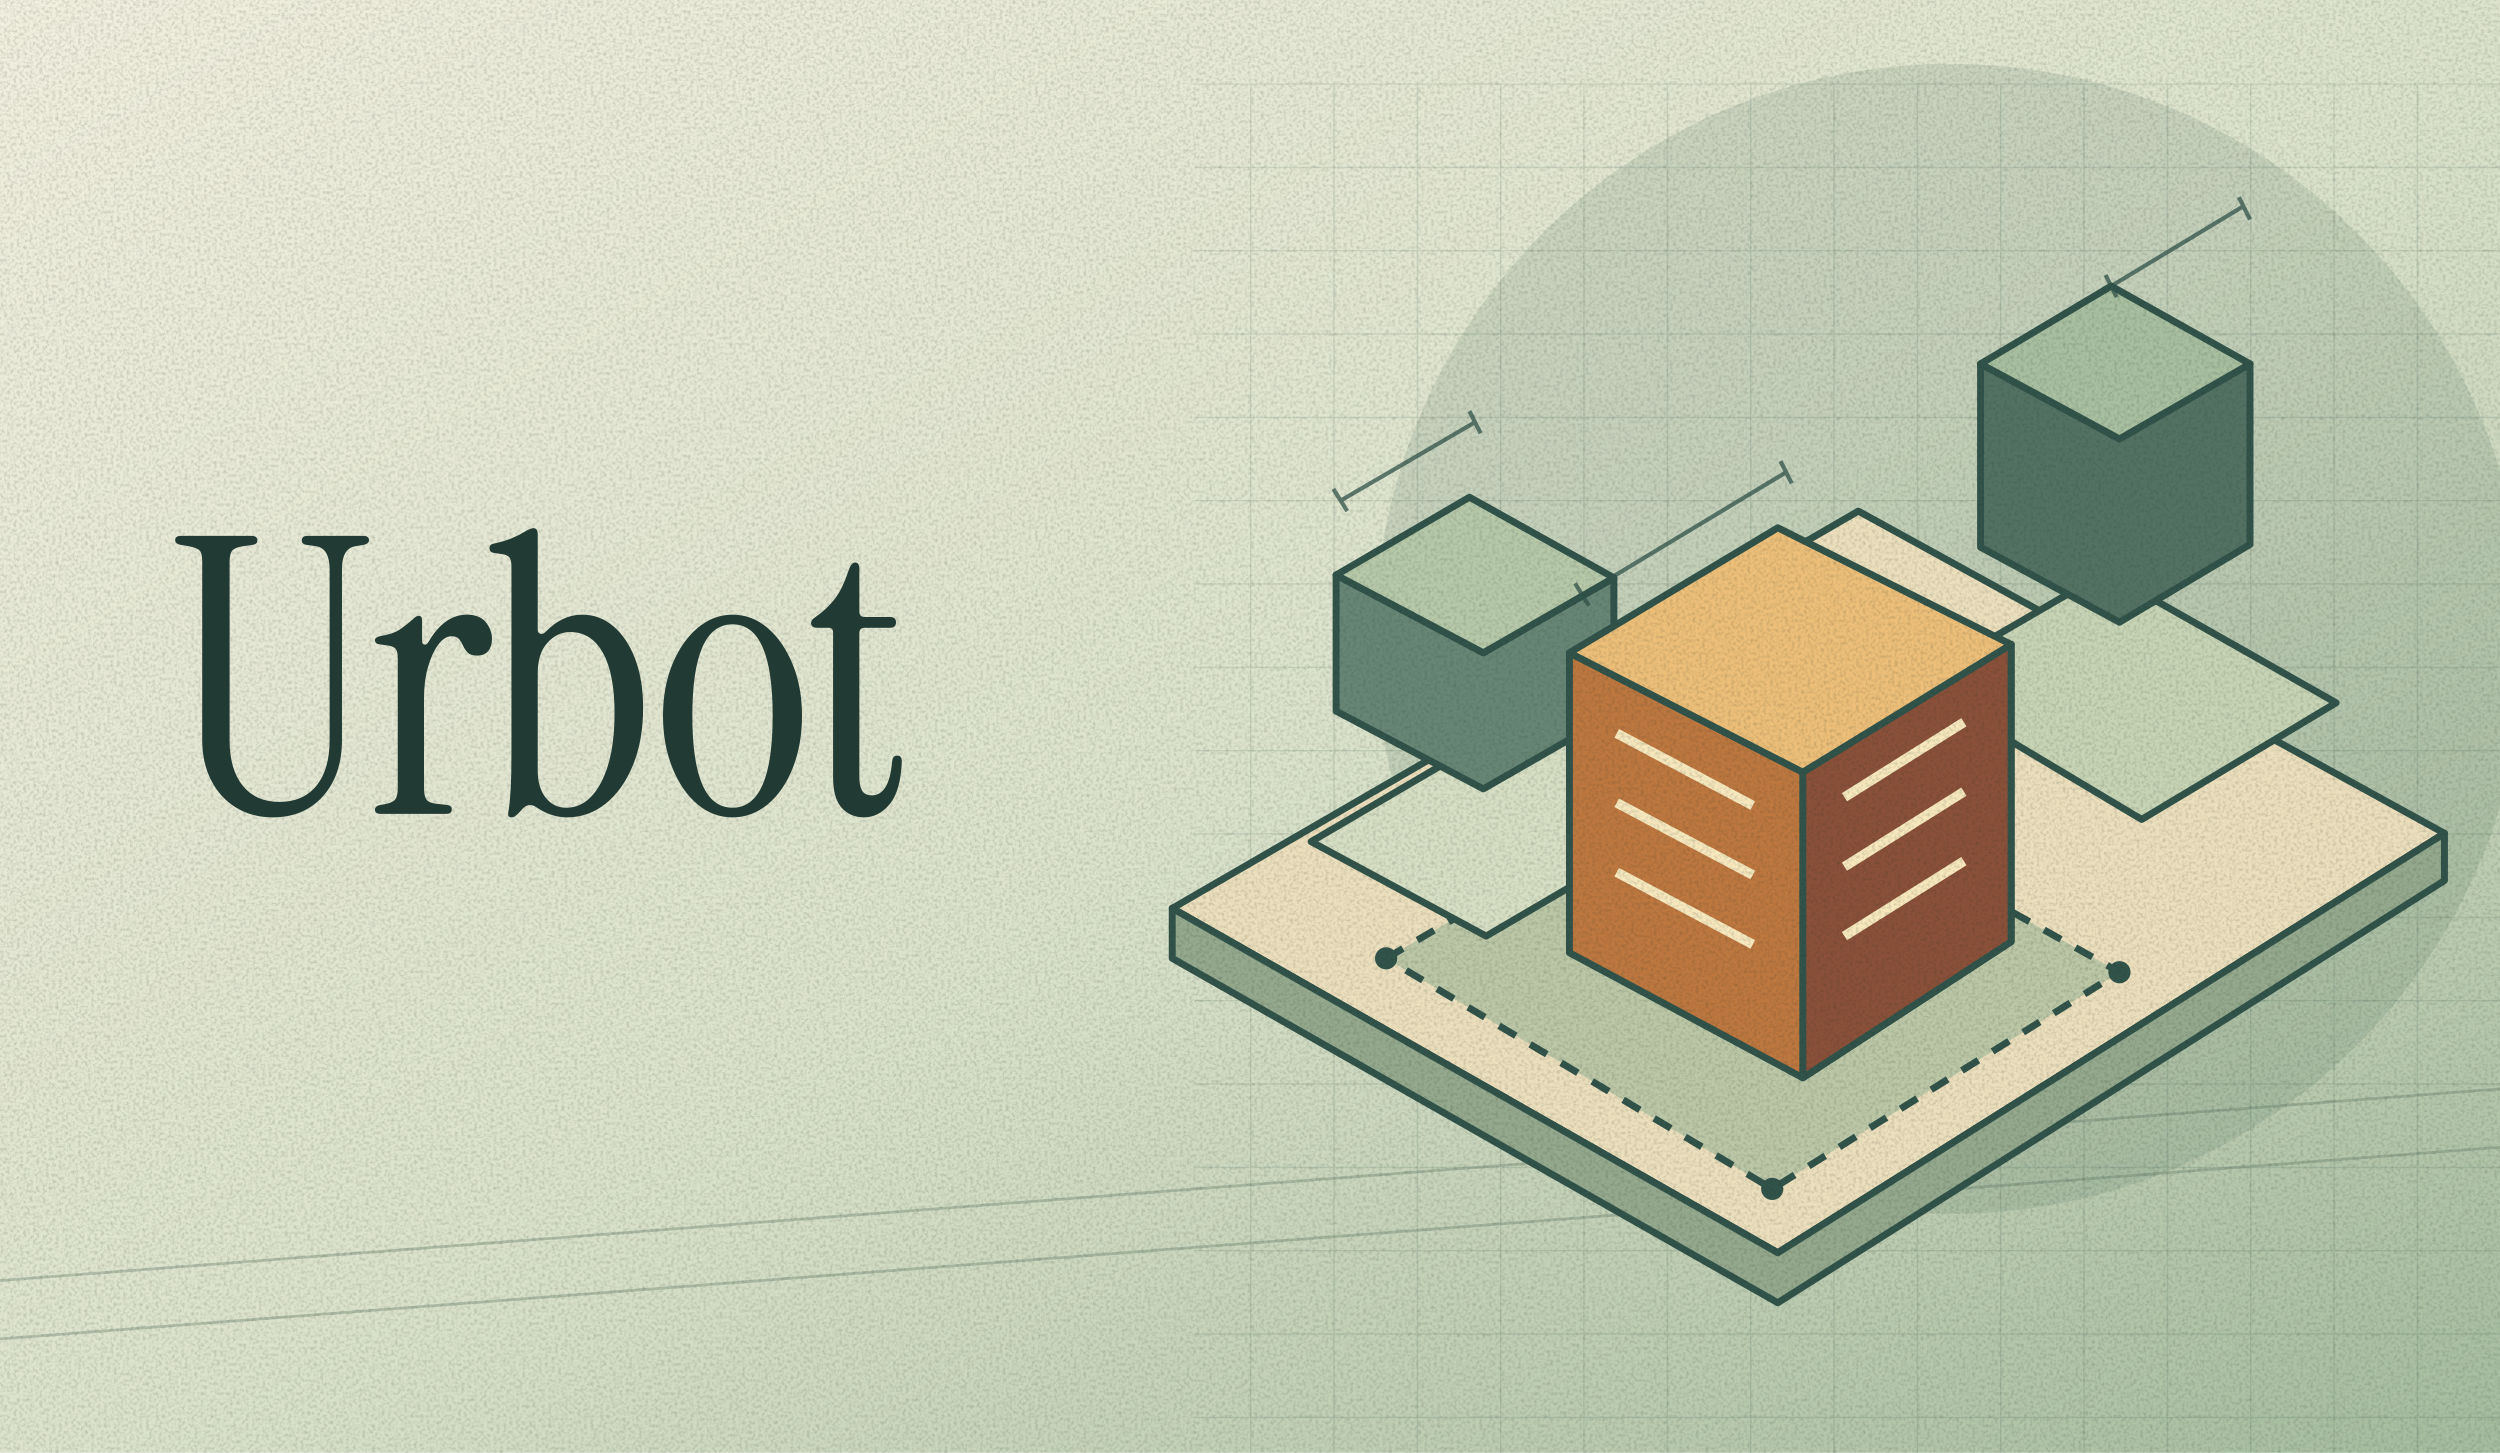
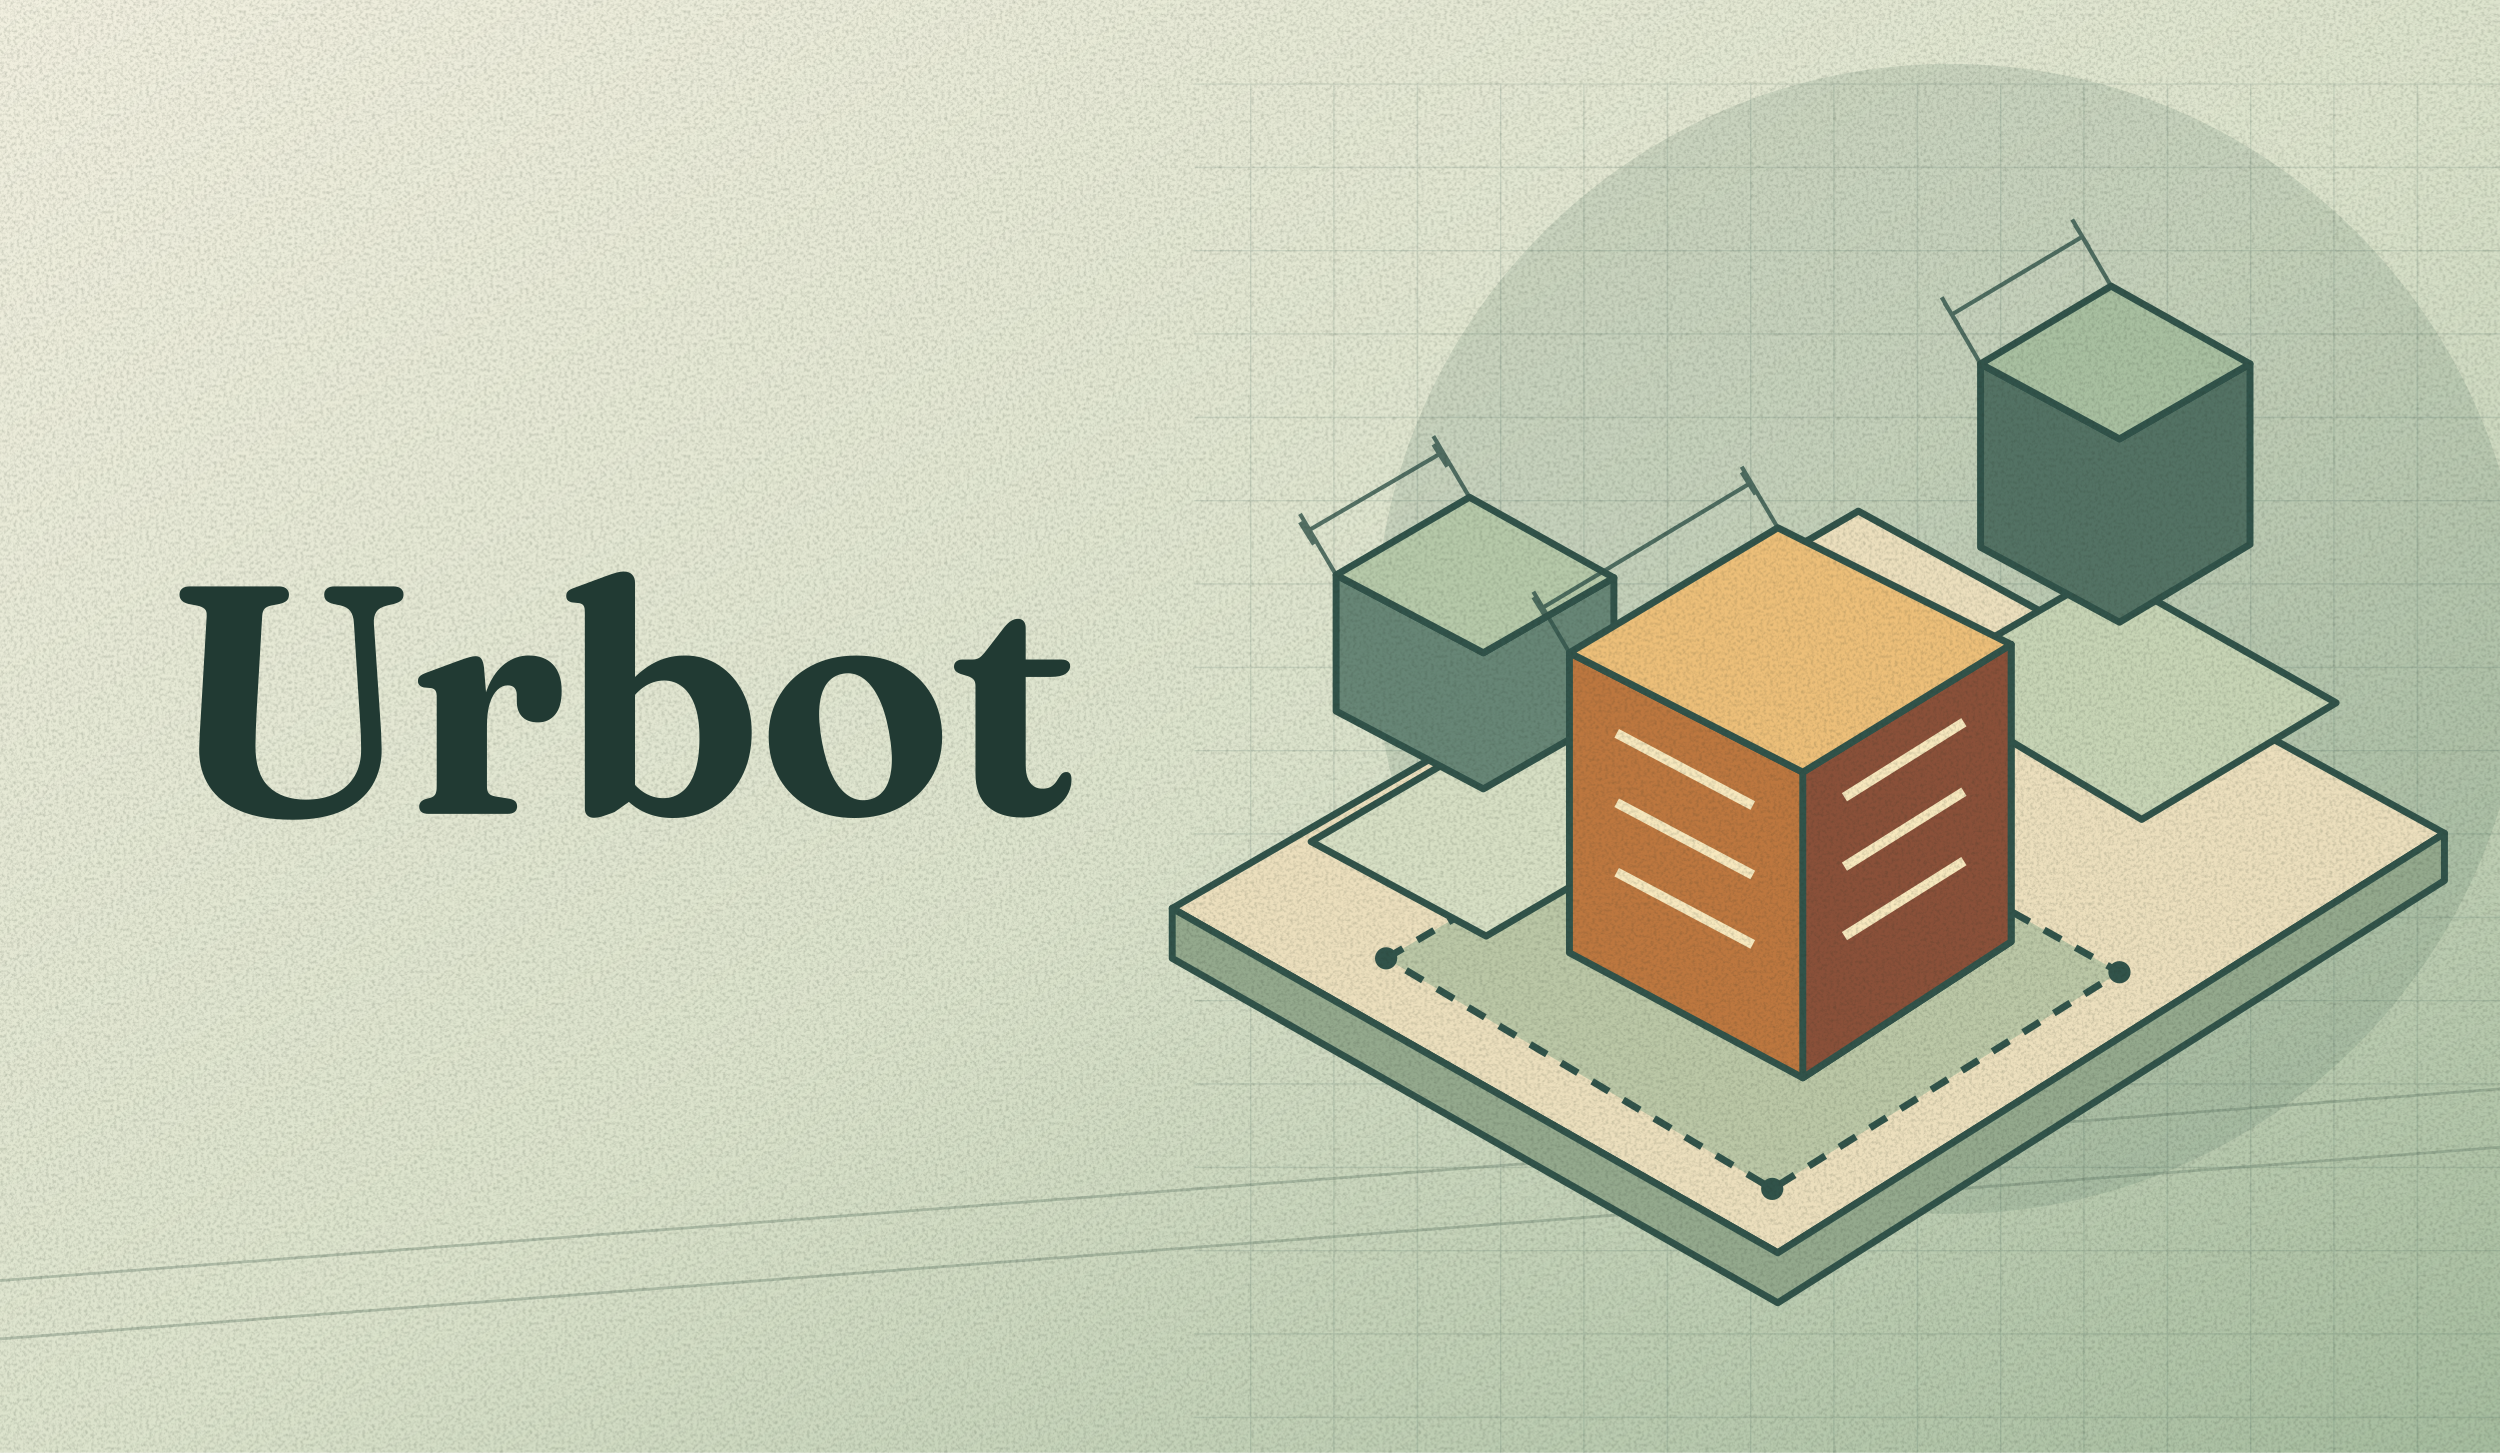
<svg xmlns="http://www.w3.org/2000/svg" viewBox="0 0 900 523" role="img" aria-labelledby="title desc">
  <defs>
    <linearGradient id="paper" x2="1" y2="1">
      <stop stop-color="#f1efdf" />
      <stop offset=".52" stop-color="#dce3cc" />
      <stop offset="1" stop-color="#a5bc9e" />
    </linearGradient>
    <pattern id="grid" width="30" height="30" patternUnits="userSpaceOnUse">
      <path d="M30 0H0v30" fill="none" stroke="#31534a" stroke-opacity=".15" />
    </pattern>
    <filter id="noise" x="0" y="0" width="100%" height="100%" color-interpolation-filters="sRGB">
      <feTurbulence type="fractalNoise" baseFrequency=".86" numOctaves="3" seed="14" stitchTiles="stitch" />
      <feColorMatrix type="matrix" values="0 0 0 0 .12  0 0 0 0 .17  0 0 0 0 .12  1.2 0 0 0 -.49" />
    </filter>
    <pattern id="grain" width="160" height="160" patternUnits="userSpaceOnUse">
      <rect width="160" height="160" filter="url(#noise)" />
    </pattern>
  </defs>
-   <path d="M0 0h900v523H0z" fill="url(#paper)" />
-   <circle cx="702" cy="230" r="207" fill="#466a57" opacity=".16" />
-   <path d="M430 30h470v493H430z" fill="url(#grid)" />
-   <path d="M0 482 900 413m-900 48 900-69" stroke="#657d69" stroke-opacity=".38" />
-   <g stroke="#31534a" stroke-width="2.5" stroke-linejoin="round">
-     <path d="m422 327 247-143 211 116-240 151Z" fill="#ecdfbd" />
-     <path d="m422 327 218 124 240-151v17L640 469 422 345Z" fill="#94a98d" />
-     <path d="m499 345 125-73 139 78-125 78Z" fill="#bbc7a6" stroke-dasharray="7 6" />
-     <path d="m472 303 87-51 63 34-87 51Z" fill="#d7dfc4" />
-     <path d="m689 246 69-40 83 47-70 42Z" fill="#c7d4b5" />
-     <path d="m481 256 53 28 47-27v-49l-47 27-53-28Z" fill="#678676" />
-     <path d="m481 207 48-28 52 29-47 27Z" fill="#b6c9a9" />
-     <path d="m713 197 50 27 47-28v-65l-47 27-50-27Z" fill="#537264" />
-     <path d="m713 131 47-28 50 28-47 27Z" fill="#a8bfa0" />
-     <path d="m565 235 84 43 75-46v107l-75 49-84-45Z" fill="#bd773f" />
-     <path d="m649 278 75-46v107l-75 49Z" fill="#8a5039" />
-     <path d="m565 235 75-45 84 42-75 46Z" fill="#edbf79" />
+   <g id="urbot-backdrop">
+     <path d="M0 0h900v523H0z" fill="url(#paper)" />
+     <circle cx="702" cy="230" r="207" fill="#466a57" opacity=".16" />
+     <path d="M430 30h470v493H430z" fill="url(#grid)" />
+     <path d="M0 482 900 413m-900 48 900-69" stroke="#657d69" stroke-opacity=".38" />
  </g>
-   <g fill="none" stroke="#f7e8be" stroke-width="3.5">
-     <path d="m582 264 49 26m-49-1 49 26m-49-1 49 26m33-53 43-27m-43 52 43-27m-43 52 43-27" />
+   <g id="urbot-motion" class="project-art-motion">
+     <g stroke="#31534a" stroke-width="2.5" stroke-linejoin="round">
+       <path d="m422 327 247-143 211 116-240 151Z" fill="#ecdfbd" />
+       <path d="m422 327 218 124 240-151v17L640 469 422 345Z" fill="#94a98d" />
+       <path d="m499 345 125-73 139 78-125 78Z" fill="#bbc7a6" stroke-dasharray="7 6" />
+       <path d="m472 303 87-51 63 34-87 51Z" fill="#d7dfc4" />
+       <path d="m689 246 69-40 83 47-70 42Z" fill="#c7d4b5" />
+       <path d="m481 256 53 28 47-27v-49l-47 27-53-28Z" fill="#678676" />
+       <path d="m481 207 48-28 52 29-47 27Z" fill="#b6c9a9" />
+       <path d="m713 197 50 27 47-28v-65l-47 27-50-27Z" fill="#537264" />
+       <path d="m713 131 47-28 50 28-47 27Z" fill="#a8bfa0" />
+       <path d="m565 235 84 43 75-46v107l-75 49-84-45Z" fill="#bd773f" />
+       <path d="m649 278 75-46v107l-75 49Z" fill="#8a5039" />
+       <path d="m565 235 75-45 84 42-75 46Z" fill="#edbf79" />
+     </g>
+     <g fill="none" stroke="#f7e8be" stroke-width="3.5">
+       <path d="m582 264 49 26m-49-1 49 26m-49-1 49 26m33-53 43-27m-43 52 43-27m-43 52 43-27" />
+     </g>
+     <g fill="none" stroke="#31534a" stroke-width="1.5" opacity=".8">
+       <path d="M481 207l-13-22m61-6-13-22m-45 34 48-28m-51 25 5 8m43-36 5 8" />
+       <path d="M565 235l-13-22m88-23-13-22m-72 51 75-45m-78 41 5 8m70-53 5 8" />
+       <path d="M713 131l-14-24m61-4-14-24m-43 34 47-28m-50 24 5 8m42-36 5 8" />
+     </g>
+     <g fill="#31534a">
+       <circle cx="499" cy="345" r="4" />
+       <circle cx="763" cy="350" r="4" />
+       <circle cx="638" cy="428" r="4" />
+     </g>
  </g>
-   <path d="m483 180 48-28m-51 24 5 8m44-36 4 8m37 58 73-44m-76 40 5 8m69-52 4 8m115-71 48-29m-50 25 4 8m44-36 4 8" fill="none" stroke="#31534a" stroke-width="1.5" opacity=".75" />
-   <g fill="#31534a">
-     <circle cx="499" cy="345" r="4" />
-     <circle cx="763" cy="350" r="4" />
-     <circle cx="638" cy="428" r="4" />
+   <g id="urbot-finish">
+     <path d="M0 0h900v523H0z" fill="url(#grain)" opacity=".32" />
+     <path d="M129.51 257.7 127.4 224.21Q127.23 221.49 126.12 220.01Q125.02 218.52 122.62 217.97L120.14 217.45Q118.19 216.95 117.45 216.16Q116.71 215.37 116.71 214.03Q116.71 212.72 117.67 211.91Q118.62 211.1 120.32 211.1H141.61Q143.39 211.1 144.33 211.91Q145.26 212.72 145.26 214.03Q145.26 215.39 144.46 216.14Q143.66 216.89 141.8 217.42L139.47 217.95Q136.41 218.72 135.42 220.37Q134.42 222.01 134.6 224.61L136.81 257.62Q137.04 260.62 137.19 263.51Q137.34 266.4 137.39 269.53Q137.52 276.89 134.06 282.68Q130.59 288.47 123.46 291.79Q116.34 295.11 105.46 295.11Q94.19 295.11 86.66 292Q79.13 288.88 75.37 283.15Q71.61 277.42 71.7 269.64Q71.72 268.35 71.81 266.36Q71.91 264.37 72.06 261.63Q72.2 258.88 72.44 255.34L74.41 221.76Q74.53 220.08 73.71 219.24Q72.88 218.4 70.86 217.99L67.99 217.45Q64.61 216.66 64.61 214.05Q64.61 212.72 65.55 211.91Q66.5 211.1 68.27 211.1H100.37Q102.14 211.1 103.09 211.91Q104.03 212.72 104.03 214.05Q104.03 215.39 103.25 216.19Q102.46 216.99 100.63 217.41L97.69 217.99Q96.02 218.32 95.26 219.15Q94.5 219.98 94.39 221.68L92.43 255.39Q92.2 259.32 92.1 262.59Q92.01 265.87 91.97 268.35Q91.86 278.42 96.69 283.15Q101.53 287.87 110.12 287.87Q116.36 287.87 120.86 285.63Q125.35 283.39 127.73 279.27Q130.11 275.14 130 269.38Q129.96 265.32 129.82 262.67Q129.67 260.02 129.51 257.7ZM173.19 261.83Q173.19 253.25 175.6 247.5Q178 241.74 181.88 238.86Q185.76 235.98 190.29 235.98Q196.02 235.98 199.11 239.27Q202.2 242.57 202.2 248.76Q202.2 254.46 199.85 257.26Q197.5 260.06 193.75 260.06Q189.95 260.06 188 258.05Q186.05 256.04 186.05 252.47V250.26Q186.01 248.55 185.23 247.64Q184.44 246.73 182.71 246.73Q180.83 246.73 179.12 248.3Q177.42 249.88 176.36 253.1Q175.3 256.32 175.3 261.42ZM174.23 240.23 175.3 253.36V283.1Q175.3 284.79 175.94 285.6Q176.58 286.41 178.39 286.73L183.32 287.53Q184.74 287.79 185.45 288.45Q186.15 289.11 186.15 290.31Q186.15 291.6 185.27 292.3Q184.4 293 182.62 293H154.36Q152.54 293 151.72 292.3Q150.9 291.6 150.9 290.35Q150.9 289.47 151.44 288.78Q151.98 288.09 153.1 287.71L155.23 287.11Q156.26 286.75 156.74 285.88Q157.22 285.01 157.22 283.1V250.83Q157.22 249.29 156.75 248.61Q156.28 247.92 155.27 247.72L152.56 247.48Q151.45 247.2 150.96 246.62Q150.46 246.04 150.46 245.17Q150.46 244.1 151.11 243.46Q151.76 242.82 153.36 242.21L164.43 238.12Q167.57 236.95 168.98 236.59Q170.39 236.22 171.21 236.22Q172.59 236.22 173.27 237.13Q173.95 238.04 174.23 240.23ZM228.61 209.78V287.14L221.21 292.36Q217.89 293.58 216.51 294Q215.12 294.41 213.8 294.41Q212.35 294.41 211.44 293.57Q210.54 292.73 210.54 291.06V220.25Q210.54 218.66 210.07 218.01Q209.6 217.35 208.58 217.15L205.87 216.85Q204.76 216.57 204.3 216.02Q203.84 215.47 203.84 214.54Q203.84 213.53 204.43 212.88Q205.02 212.23 206.67 211.64L218.02 207.43Q220.48 206.52 221.92 206.14Q223.36 205.75 224.41 205.75Q226.52 205.75 227.57 206.87Q228.61 207.98 228.61 209.78ZM225.11 255.16 222.18 251.67Q226.89 244.3 232.96 240.14Q239.03 235.98 246.52 235.98Q253.44 235.98 258.87 239.53Q264.31 243.08 267.46 249.3Q270.61 255.52 270.61 263.66Q270.61 273.04 266.86 279.96Q263.11 286.87 256.67 290.68Q250.23 294.49 242.18 294.49Q235.21 294.49 229.86 291.27Q224.52 288.05 220.96 281.86L225.42 278.34Q228.24 282.91 231.58 285.12Q234.92 287.34 238.82 287.34Q242.58 287.34 245.52 285.05Q248.46 282.76 250.13 277.94Q251.8 273.11 251.8 265.59Q251.8 258.53 250.15 253.99Q248.49 249.45 245.63 247.22Q242.76 244.99 239.12 244.99Q235.08 244.99 231.56 247.48Q228.05 249.96 225.11 255.16ZM308.27 236Q317.51 236 324.46 239.71Q331.41 243.43 335.29 250.04Q339.17 256.65 339.17 265.39Q339.17 273.66 335.16 280.24Q331.15 286.82 324.07 290.65Q316.99 294.49 307.62 294.49Q298.42 294.49 291.48 290.73Q284.54 286.97 280.63 280.36Q276.72 273.74 276.72 265.09Q276.72 256.69 280.75 250.14Q284.78 243.59 291.86 239.79Q298.94 236 308.27 236ZM312.45 287.94Q316.1 287.32 318.28 284.37Q320.46 281.42 320.95 276.13Q321.44 270.84 319.99 263.24Q318.62 255.82 316.17 250.99Q313.73 246.16 310.5 244.02Q307.26 241.87 303.48 242.54Q299.83 243.16 297.65 246.11Q295.47 249.06 295 254.33Q294.53 259.6 295.94 267.25Q297.33 274.63 299.77 279.47Q302.2 284.32 305.44 286.45Q308.68 288.58 312.45 287.94ZM348.6 243.46 345.98 242.68Q344.63 242.21 344.04 241.57Q343.44 240.93 343.44 239.98Q343.44 238.76 344.3 238.1Q345.16 237.43 346.6 237.43H350.08Q351.43 237.43 352.37 236.9Q353.3 236.36 354.43 234.99L361.47 225.9Q362.78 224.26 364 223.52Q365.23 222.77 366.47 222.77Q367.75 222.77 368.5 223.61Q369.25 224.45 369.25 226.05V275.42Q369.25 279.54 370.83 281.73Q372.4 283.93 375.26 283.93Q377.45 283.93 378.65 283.02Q379.85 282.12 380.55 280.96Q381.25 279.8 381.93 278.89Q382.61 277.99 383.77 277.93Q384.71 277.89 385.23 278.53Q385.74 279.17 385.74 280.63Q385.74 284.3 383.46 287.4Q381.17 290.5 377.13 292.4Q373.1 294.3 367.95 294.3Q360.05 294.3 355.61 290.36Q351.17 286.43 351.17 278.51V247Q351.17 245.49 350.57 244.73Q349.96 243.97 348.6 243.46ZM362.36 243.69V237.43H382.1Q383.54 237.43 384.39 238.03Q385.25 238.62 385.25 239.78Q385.25 241.44 383.59 242.57Q381.94 243.69 378.26 243.69Z" fill="#213a33" />
  </g>
-   <path d="M0 0h900v523H0z" fill="url(#grain)" opacity=".32" />
-   <path d="M98.22 294.25Q90.72 294.25 84.95 290.71Q79.18 287.16 75.98 280.84Q72.79 274.51 72.79 266.31V202.09Q72.79 199.18 71.88 198.2Q70.98 197.23 68.06 196.67L64.86 196.12Q63.06 195.7 63.06 194.45Q63.06 192.92 65.14 192.92H90.58Q92.67 192.92 92.67 194.59Q92.67 195.84 91.14 196.12L87.38 196.67Q84.6 197.09 83.63 198.2Q82.66 199.31 82.66 202.23V266.45Q82.66 277.01 87.38 282.85Q92.11 288.69 100.59 288.69Q109.21 288.69 113.93 282.85Q118.66 277.01 118.66 266.45V205.01Q118.66 197.51 113.93 196.67L110.18 196.12Q108.65 195.84 108.65 194.59Q108.65 192.92 110.74 192.92H130.75Q132.84 192.92 132.84 194.45Q132.84 195.7 131.03 196.12L127.83 196.67Q123.11 197.51 123.11 204.87V266.31Q123.11 278.96 116.3 286.61Q109.48 294.25 98.22 294.25ZM154.31 231.01Q160.01 221.28 168.07 221.28Q172.66 221.28 174.88 223.99Q177.11 226.7 177.11 230.03Q177.11 232.67 175.79 234.34Q174.47 236.01 171.69 236.01Q169.46 236.01 168.42 234.97Q167.38 233.93 166.75 232.53Q166.12 231.14 165.29 230.1Q164.46 229.06 162.51 229.06Q160.01 229.06 157.79 232.05Q155.56 235.04 154.1 240.04Q152.64 245.04 152.64 251.44V283.69Q152.64 286.61 153.55 287.86Q154.45 289.11 157.37 289.39L161.12 289.8Q162.65 290.08 162.65 291.33Q162.65 293 160.56 293H137.07Q134.99 293 134.99 291.47Q134.99 290.22 136.8 289.8L138.46 289.52Q141.38 288.97 142.29 287.79Q143.19 286.61 143.19 283.69V236.98Q143.19 234.48 142.43 233.58Q141.66 232.67 139.72 232.4L136.8 231.98Q134.99 231.84 134.99 230.45Q134.99 229.34 137.21 228.92Q141.52 228.23 143.82 226.7Q146.11 225.17 148.61 222.94Q149.86 221.69 150.7 221.69Q151.95 221.69 151.95 223.36V230.87Q151.95 231.84 152.78 232.05Q153.62 232.26 154.31 231.01ZM204.14 294.25Q198.44 294.25 193.16 290.64Q190.1 288.55 187.6 291.75Q186.21 293.28 185.51 293.76Q184.82 294.25 184.12 294.25Q182.59 294.25 183.01 292.31Q183.57 289.11 183.85 284.1Q184.12 279.1 184.12 270.76V204.04Q184.12 201.54 183.36 200.63Q182.59 199.73 180.65 199.45L177.73 199.04Q176.2 198.76 176.2 197.37Q176.2 195.98 177.73 195.7Q181.62 194.87 184.26 193.75Q186.9 192.64 188.71 191.53Q190.94 190.14 192.05 190.14Q193.58 190.14 193.58 192.36V226.7Q193.58 227.81 194.48 228.16Q195.38 228.5 196.5 227.39Q202.47 221.28 209.56 221.28Q215.96 221.28 220.89 225.52Q225.82 229.75 228.67 237.26Q231.52 244.77 231.52 254.91Q231.52 266.45 227.91 275.35Q224.3 284.24 218.11 289.25Q211.92 294.25 204.14 294.25ZM203.86 290.78Q211.65 290.78 216.44 281.6Q221.24 272.43 221.24 256.86Q221.24 242.54 217.07 235.04Q212.9 227.53 205.25 227.53Q200.53 227.53 197.05 231.42Q193.58 235.31 193.58 242.26V277.29Q193.58 283.55 196.43 287.16Q199.28 290.78 203.86 290.78ZM263.7 294.25Q256.61 294.25 250.98 289.46Q245.35 284.66 242.02 276.32Q238.68 267.98 238.68 257.69Q238.68 247.41 242.02 239.21Q245.35 231.01 251.05 226.14Q256.75 221.28 263.7 221.28Q270.79 221.28 276.42 226.14Q282.05 231.01 285.38 239.21Q288.72 247.41 288.72 257.69Q288.72 267.98 285.45 276.32Q282.19 284.66 276.49 289.46Q270.79 294.25 263.7 294.25ZM263.7 290.78Q278.16 290.78 278.16 257.69Q278.16 224.75 263.7 224.75Q249.24 224.75 249.24 257.69Q249.24 290.78 263.7 290.78ZM311.03 294.25Q306.16 294.25 303.04 290.85Q299.91 287.44 299.91 279.66V227.67Q299.91 226 298.24 226H294.21Q291.99 226 291.99 224.33Q291.99 223.22 293.24 222.39Q297.82 219.19 300.6 215.51Q303.38 211.82 305.47 205.43Q306.44 202.51 307.83 202.51Q309.36 202.51 309.36 204.73V220.16Q309.36 222.11 311.31 222.11H320.34Q322.57 222.11 322.57 224.06Q322.57 226 320.34 226H311.31Q309.36 226 309.36 227.95V279.8Q309.36 282.85 310.33 284.59Q311.31 286.33 313.95 286.33Q316.87 286.33 318.74 283.41Q320.62 280.49 321.18 273.96Q321.45 272.01 322.98 272.01Q324.65 272.01 324.65 274.1Q324.23 284.8 320.27 289.52Q316.31 294.25 311.03 294.25Z" fill="#213a33" />
</svg>
